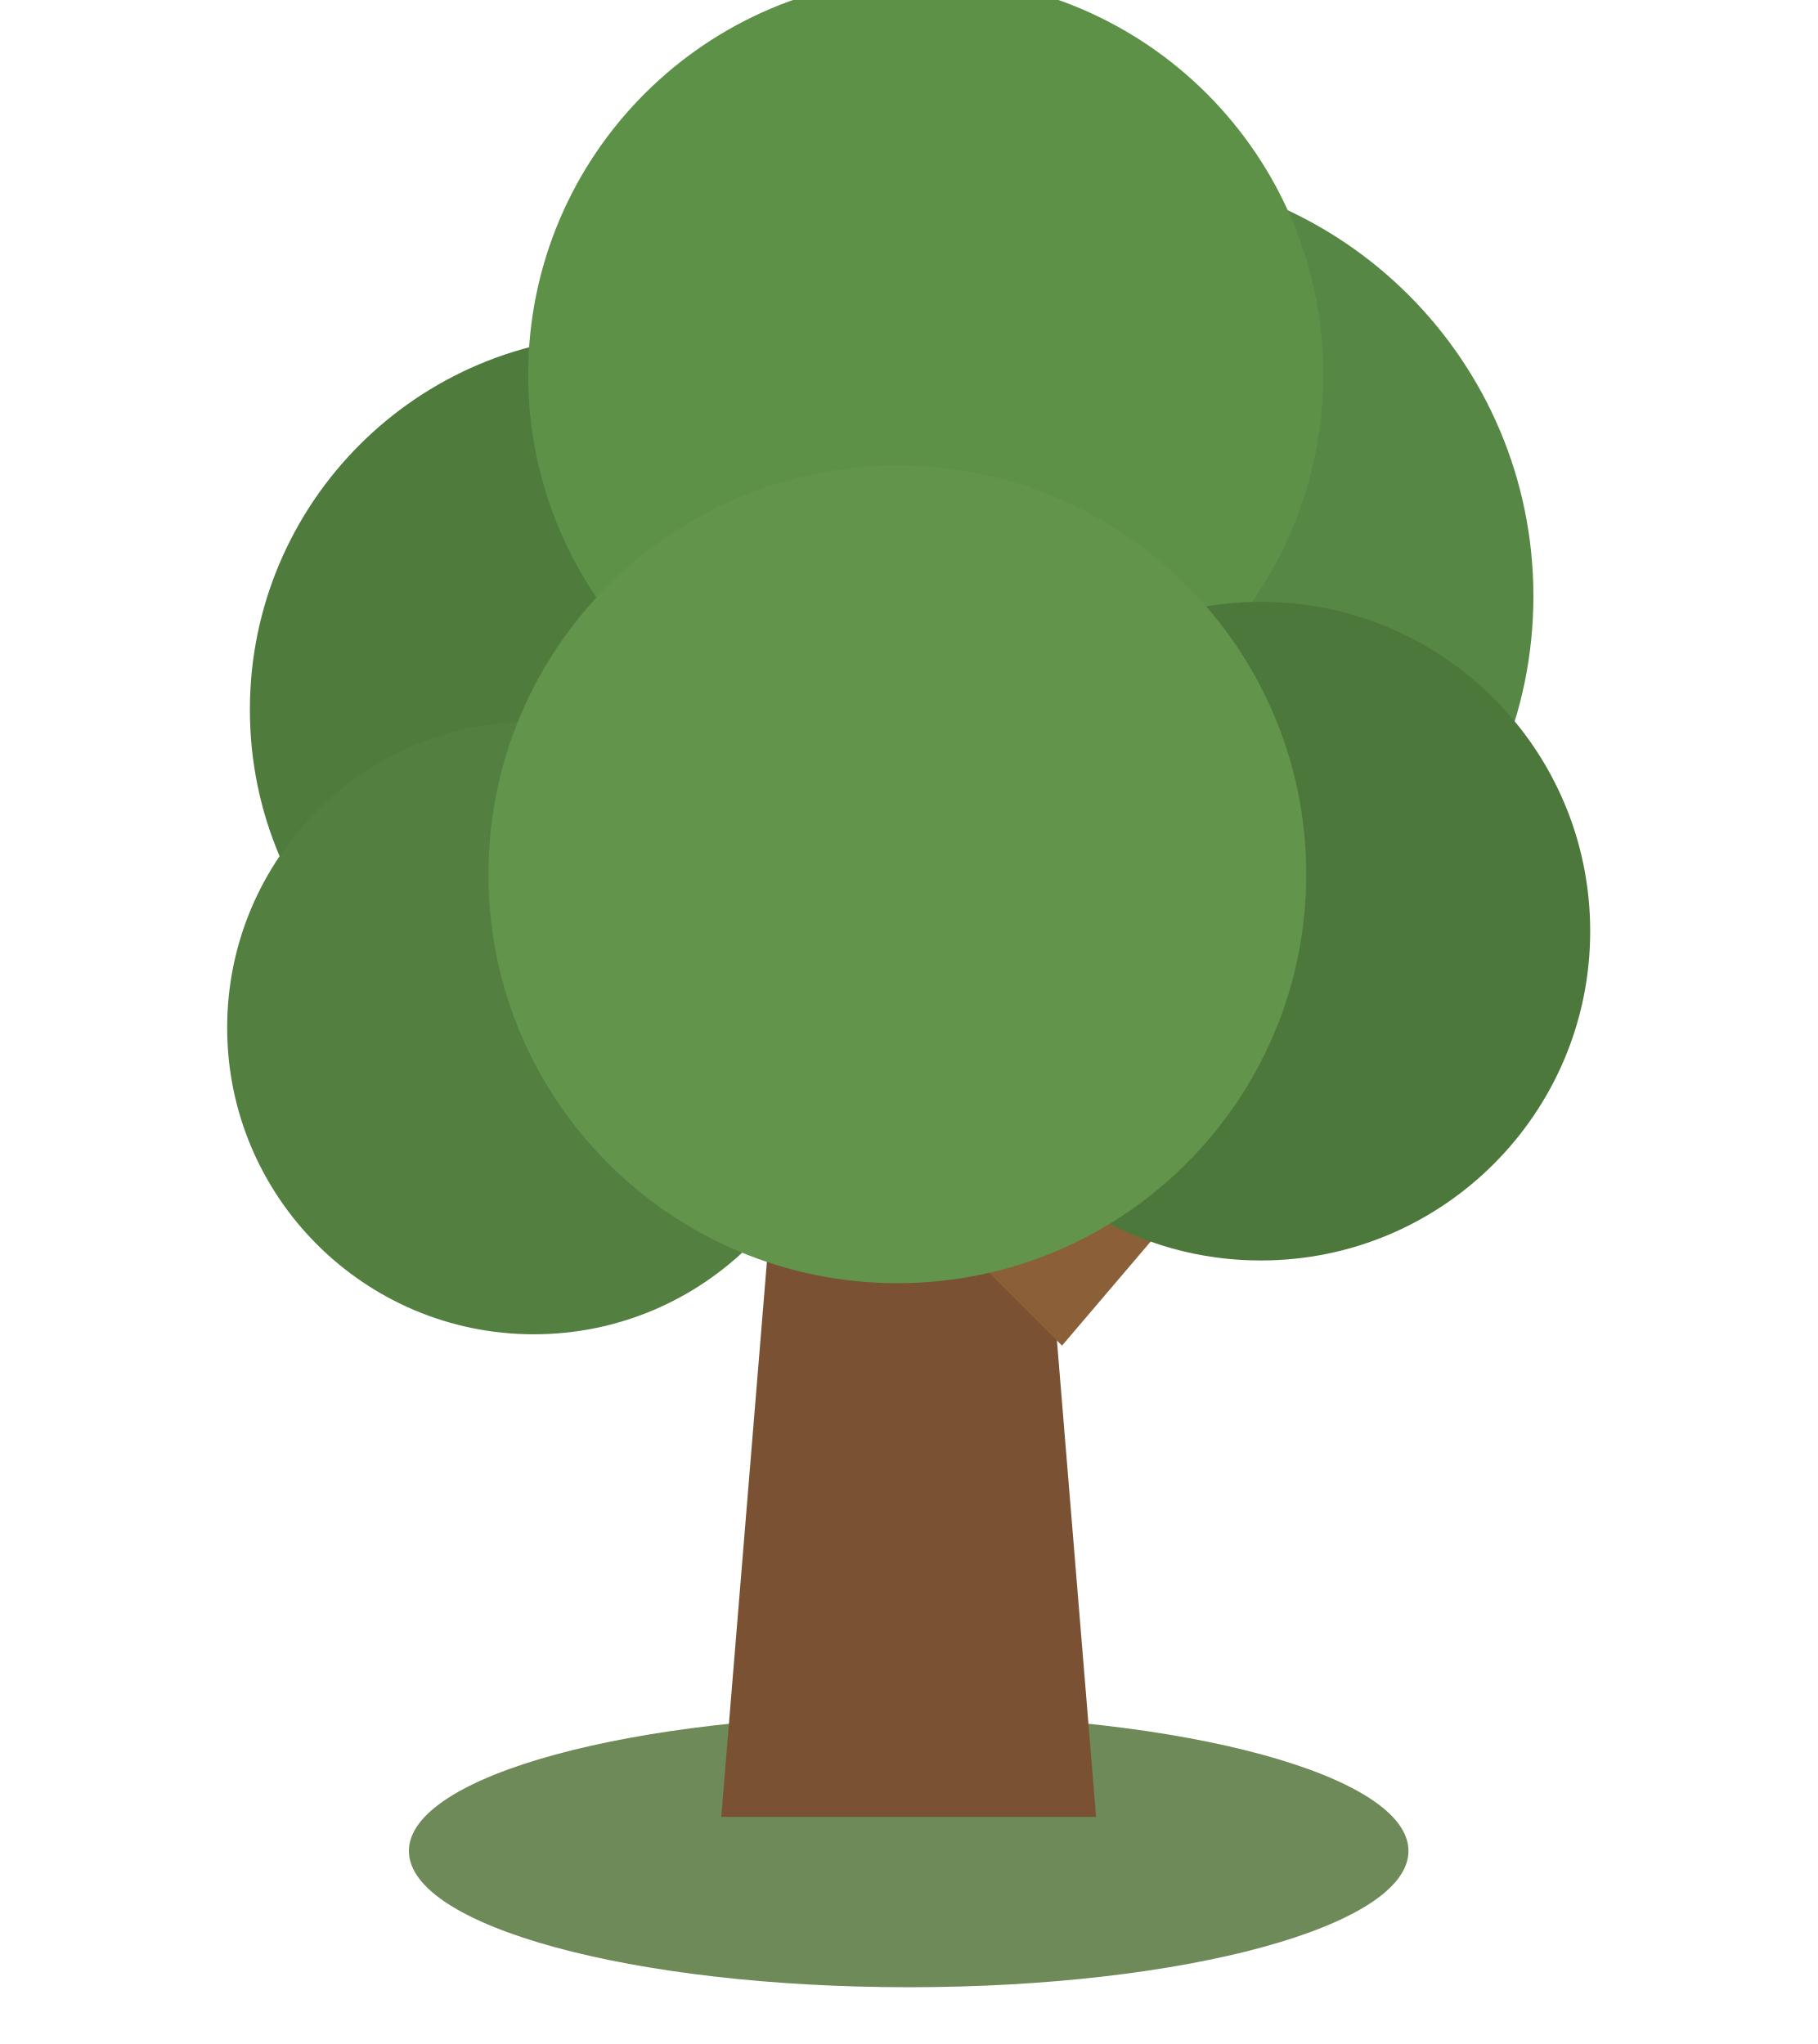
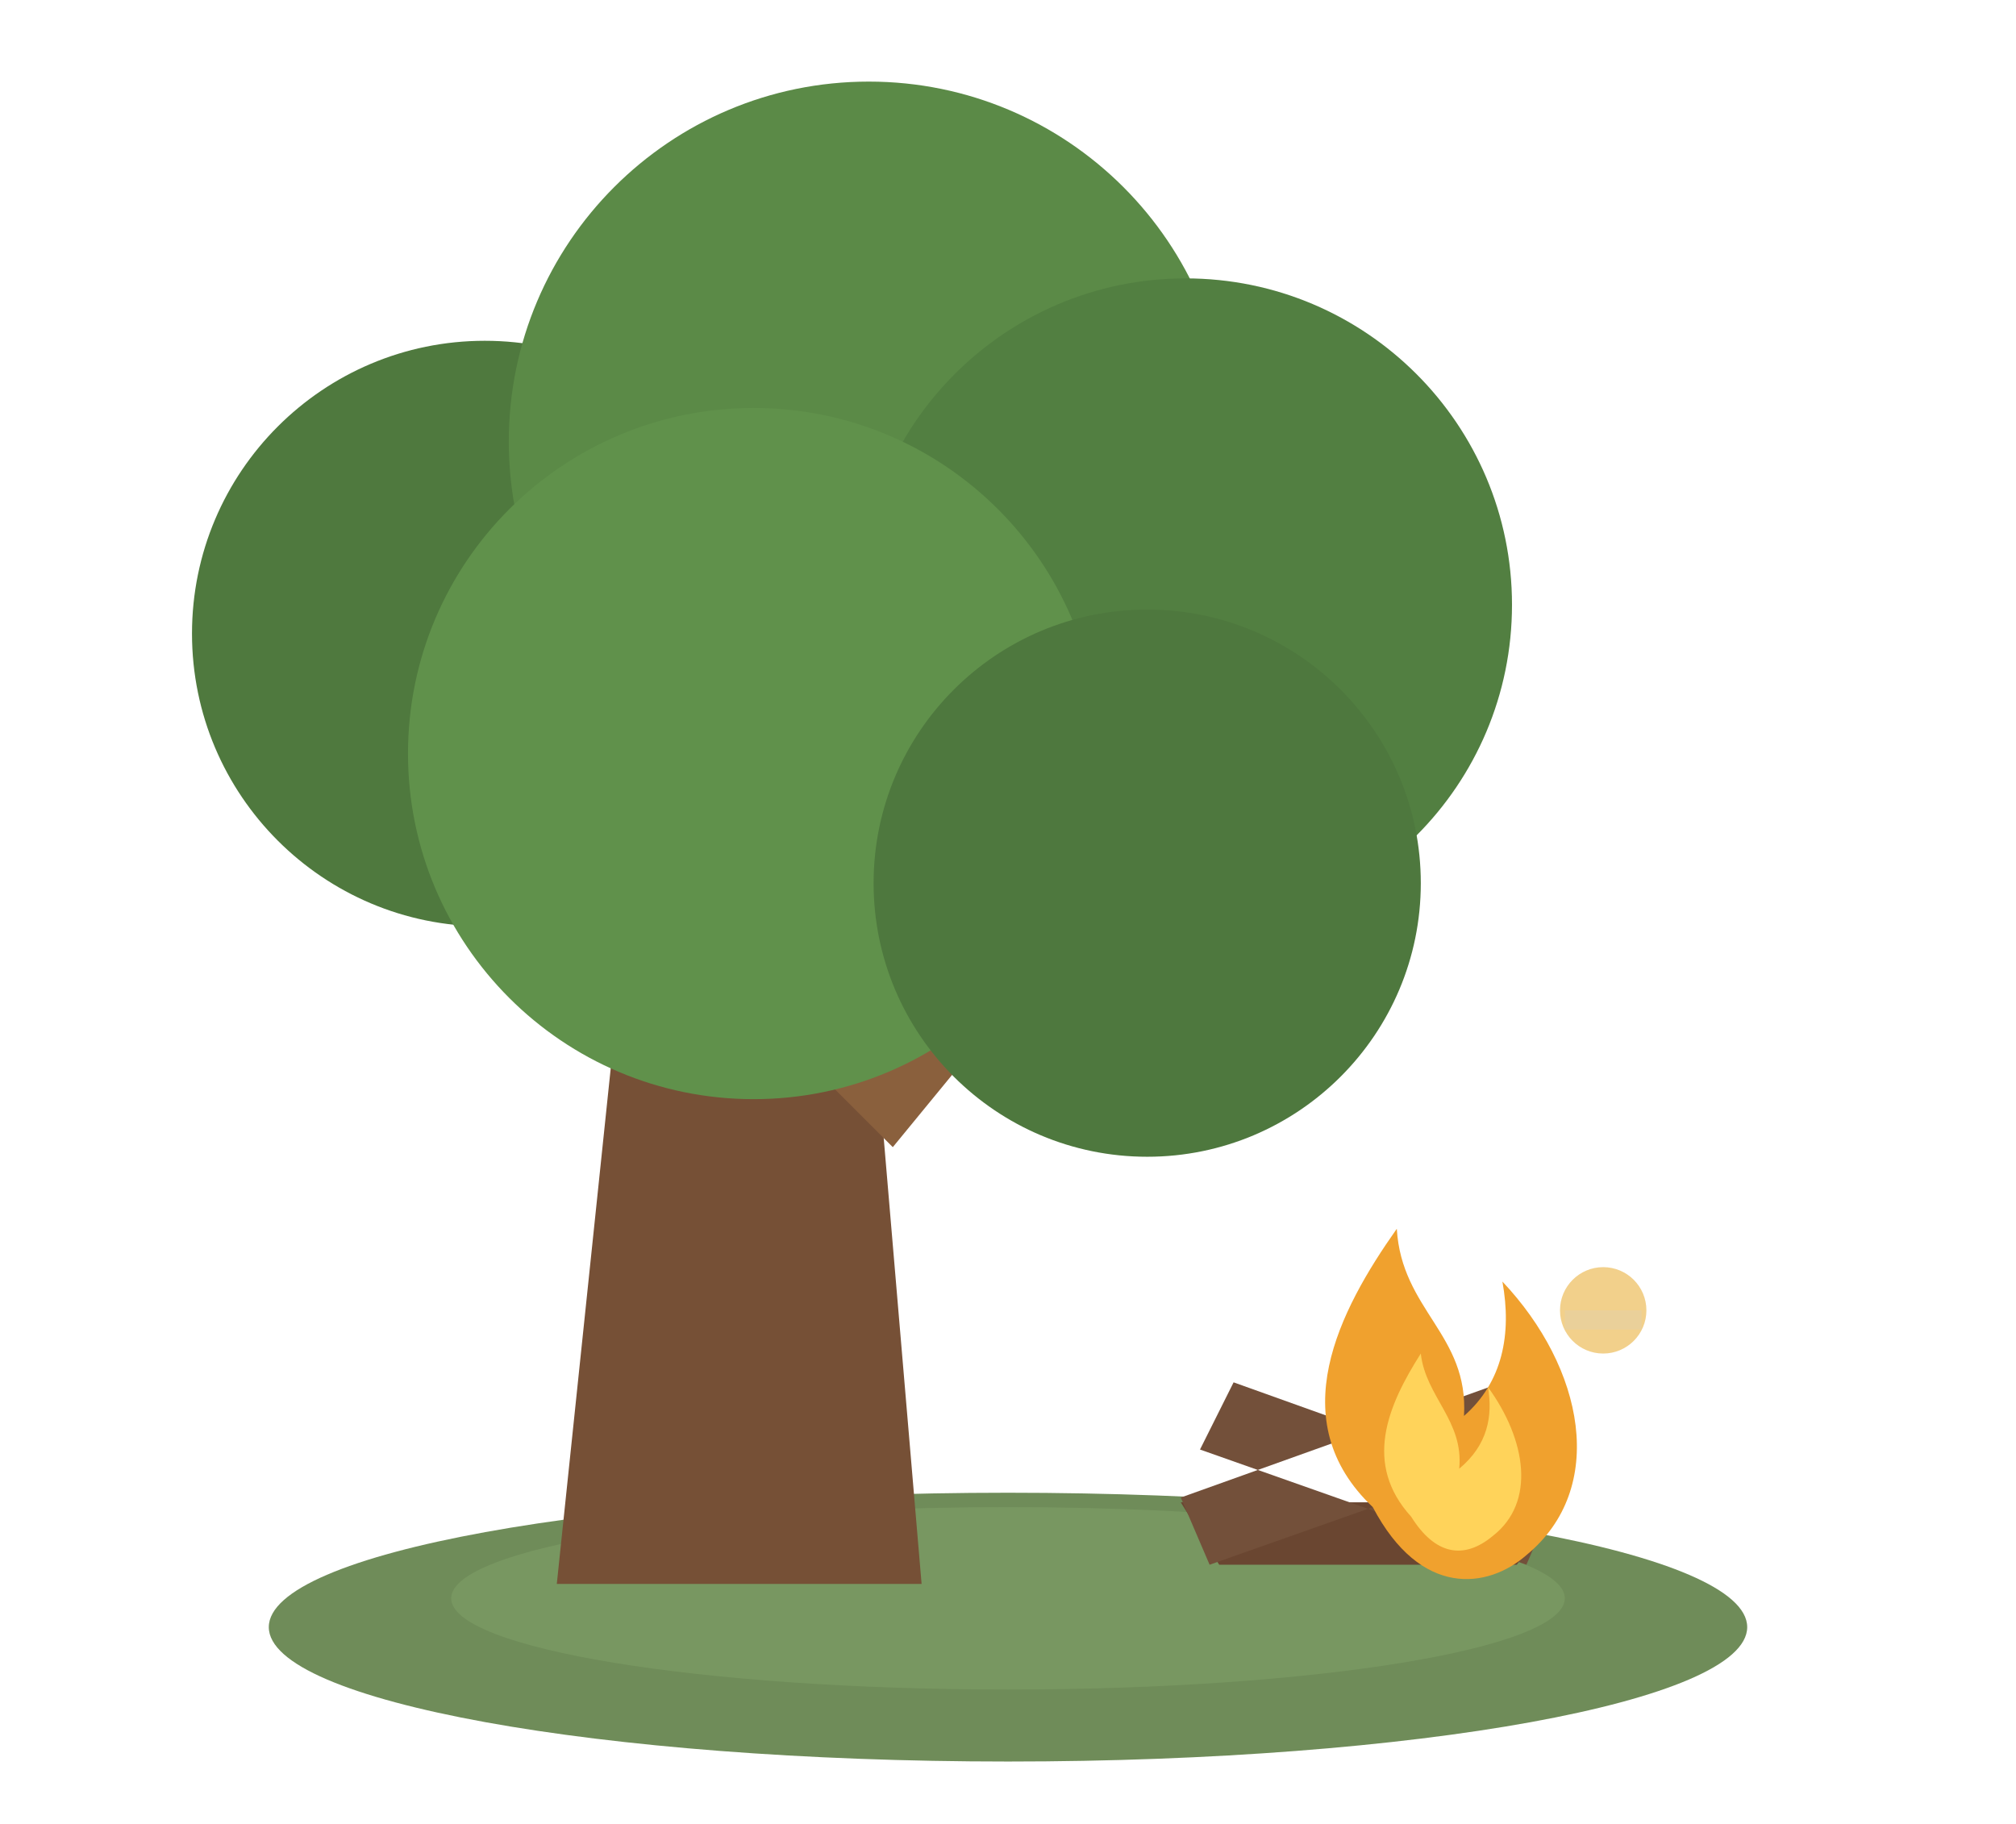
- <svg xmlns="http://www.w3.org/2000/svg" viewBox="0 0 320 360">
-   <ellipse cx="160" cy="326" rx="88" ry="24" fill="#6d8a58" />
-   <path fill="#7a5233" d="M139 174h42l12 146h-66z" />
-   <path fill="#8b6039" d="m155 212-60-67 16-15 54 51zm19 12 58-75 18 14-63 74z" />
-   <circle cx="110" cy="125" r="66" fill="#4f7b3d" />
-   <circle cx="195" cy="105" r="75" fill="#568744" />
-   <circle cx="163" cy="66" r="70" fill="#5d9148" />
-   <circle cx="222" cy="164" r="58" fill="#4d783b" />
-   <circle cx="94" cy="181" r="54" fill="#537f40" />
-   <circle cx="158" cy="154" r="72" fill="#62954b" />
+ <svg xmlns="http://www.w3.org/2000/svg" viewBox="0 0 420 380">
+   <ellipse cx="210" cy="339" rx="154" ry="28" fill="#6f8c59" />
+   <ellipse cx="210" cy="333" rx="116" ry="19" fill="#789761" />
+   <path fill="#765036" d="M132 177h47l13 153h-76z" />
+   <path fill="#8a603d" d="m151 209-58-67 16-15 53 54zm22 17 59-79 18 14-64 78z" />
+   <circle cx="101" cy="132" r="61" fill="#4f793e" />
+   <circle cx="181" cy="92" r="75" fill="#5b8a47" />
+   <circle cx="247" cy="126" r="68" fill="#527f41" />
+   <circle cx="157" cy="157" r="72" fill="#60914b" />
+   <circle cx="239" cy="184" r="57" fill="#4e783e" />
+   <path fill="#6a4631" d="M246 313h80l-10 13h-62z" />
+   <path fill="#73503a" d="m250 302 68 24 6-14-67-24zm70 0-68 24-6-14 67-24z" />
+   <path fill="#f0a12e" d="M286 314c-19-18-7-41 5-58 1 17 15 22 14 39 8-7 10-17 8-28 17 18 22 43 5 57-8 7-22 9-32-10z" />
+   <path fill="#ffd35a" d="M294 316c-10-11-5-23 2-34 1 9 9 14 8 24 6-5 7-11 6-17 8 11 10 24 1 31-6 5-12 4-17-4z" />
+   <circle cx="334" cy="273" r="9" fill="#f2d08b" />
+   <path fill="#ead09a" d="M326 273h16v4h-16z" />
</svg>
